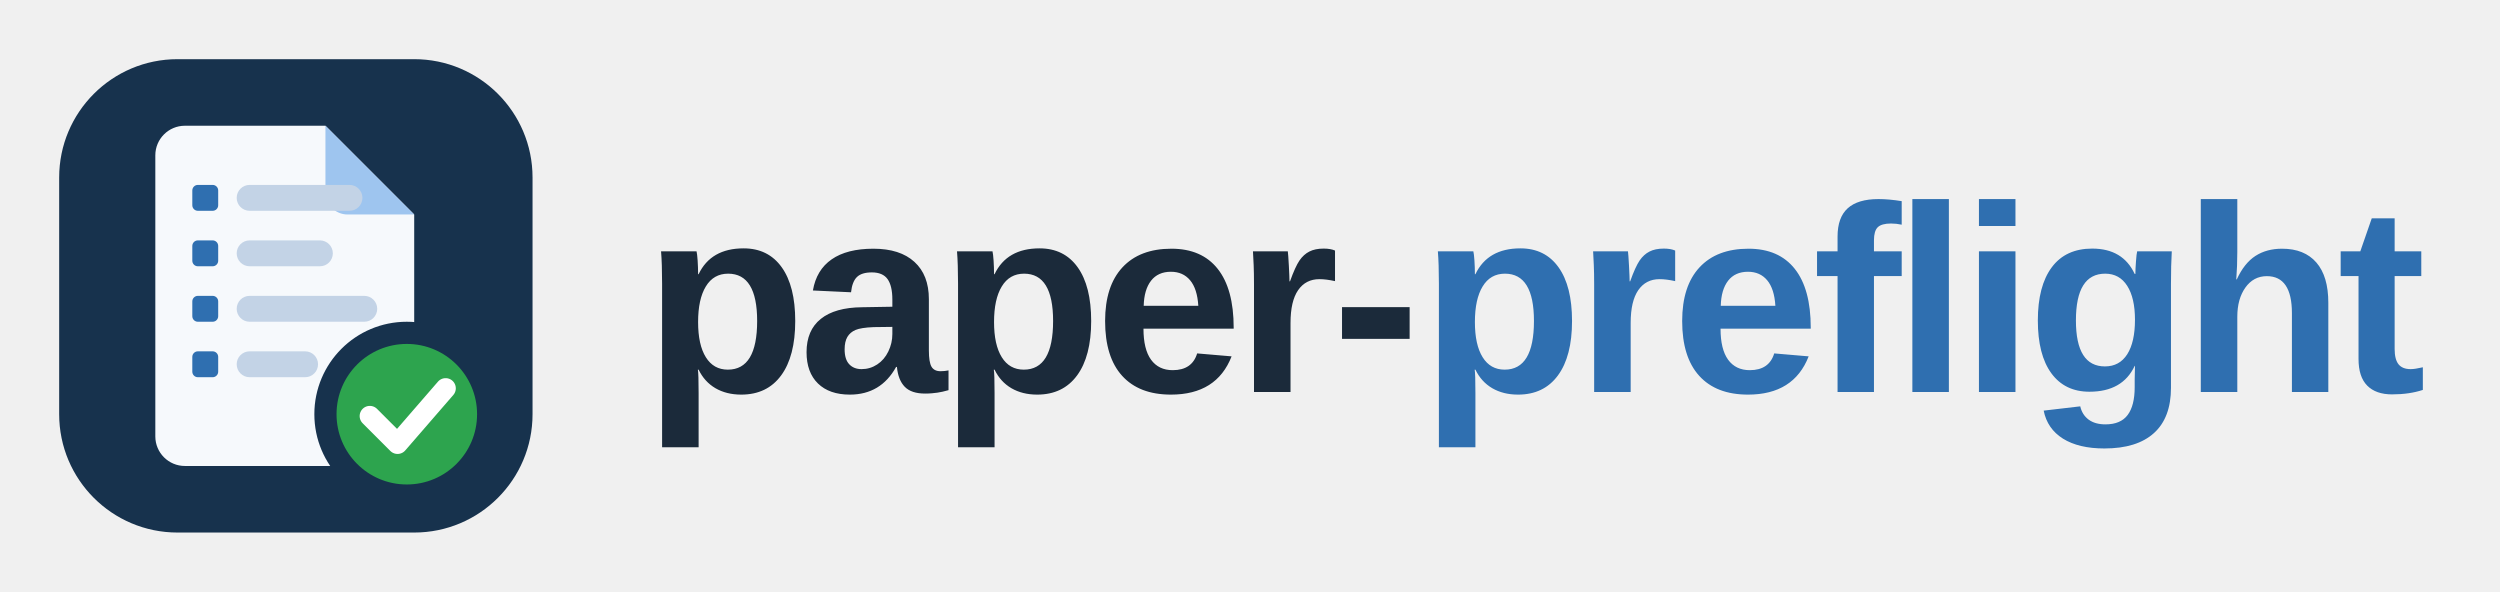
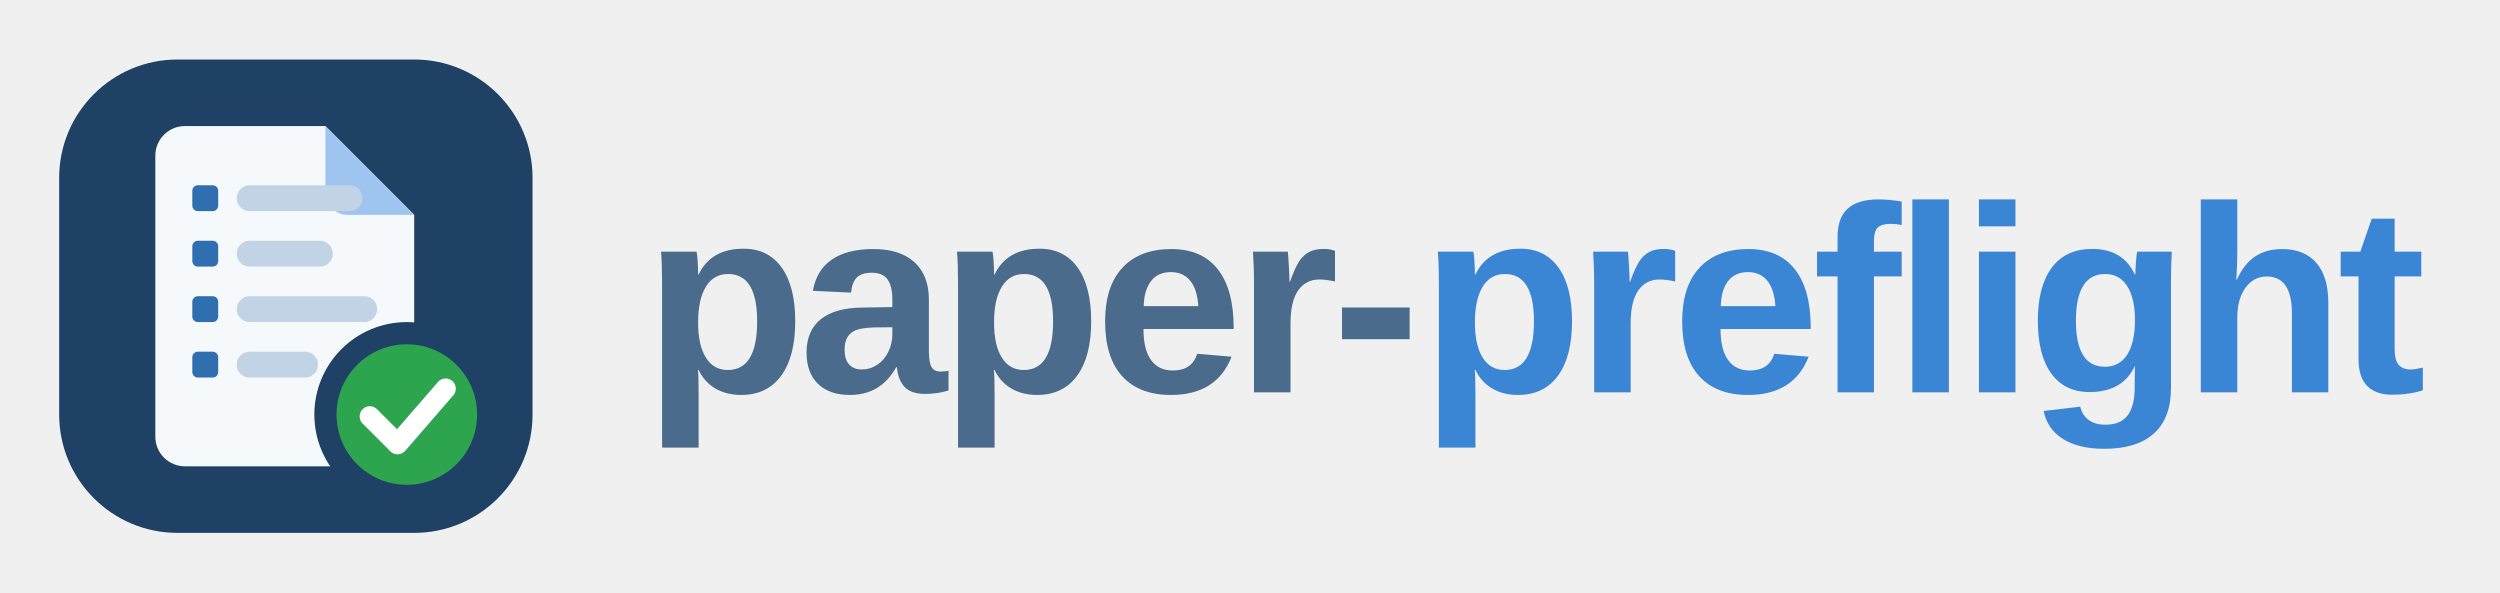
- <svg xmlns="http://www.w3.org/2000/svg" width="676" height="160" viewBox="0 0 676 160" role="img" aria-labelledby="title desc">
-   <rect x="16" y="16" width="128" height="128" rx="32" fill="#17324d" />
+ <svg xmlns="http://www.w3.org/2000/svg" width="460" height="109" viewBox="0 0 676 160" role="img" aria-labelledby="title desc">
+   <rect x="16" y="16" width="128" height="128" rx="32" fill="#1f4166" />
  <path d="M50 34H88L112 58V118A8 8 0 0 1 104 126H50A8 8 0 0 1 42 118V42A8 8 0 0 1 50 34Z" fill="#f6f9fc" />
  <path d="M88 34V52A6 6 0 0 0 94 58H112Z" fill="#9ec5ef" />
  <rect x="52" y="50" width="7" height="7" rx="1.5" fill="#2f6fb0" />
  <rect x="64" y="50" width="34" height="7" rx="3.5" fill="#c3d3e6" />
  <rect x="52" y="65" width="7" height="7" rx="1.5" fill="#2f6fb0" />
  <rect x="64" y="65" width="26" height="7" rx="3.5" fill="#c3d3e6" />
  <rect x="52" y="80" width="7" height="7" rx="1.5" fill="#2f6fb0" />
  <rect x="64" y="80" width="38" height="7" rx="3.5" fill="#c3d3e6" />
  <rect x="52" y="95" width="7" height="7" rx="1.5" fill="#2f6fb0" />
  <rect x="64" y="95" width="22" height="7" rx="3.5" fill="#c3d3e6" />
-   <circle cx="110" cy="112" r="22" fill="#2da44e" stroke="#17324d" stroke-width="6" />
+   <circle cx="110" cy="112" r="22" fill="#2da44e" stroke="#1f4166" stroke-width="6" />
  <path d="M100 112.5L107.5 120L120.5 105" fill="none" stroke="#ffffff" stroke-width="5.5" stroke-linecap="round" stroke-linejoin="round" />
-   <text x="174" y="106" fill="#1b2a3a" font-family="Arial, Helvetica, sans-serif" font-size="72" font-weight="700" letter-spacing="-2">paper-<tspan fill="#2f6fb0">preflight</tspan>
+   <text x="174" y="106" fill="#4a6b8c" font-family="Arial, Helvetica, sans-serif" font-size="72" font-weight="700" letter-spacing="-2">paper-<tspan fill="#3a86d4">preflight</tspan>
  </text>
</svg>
